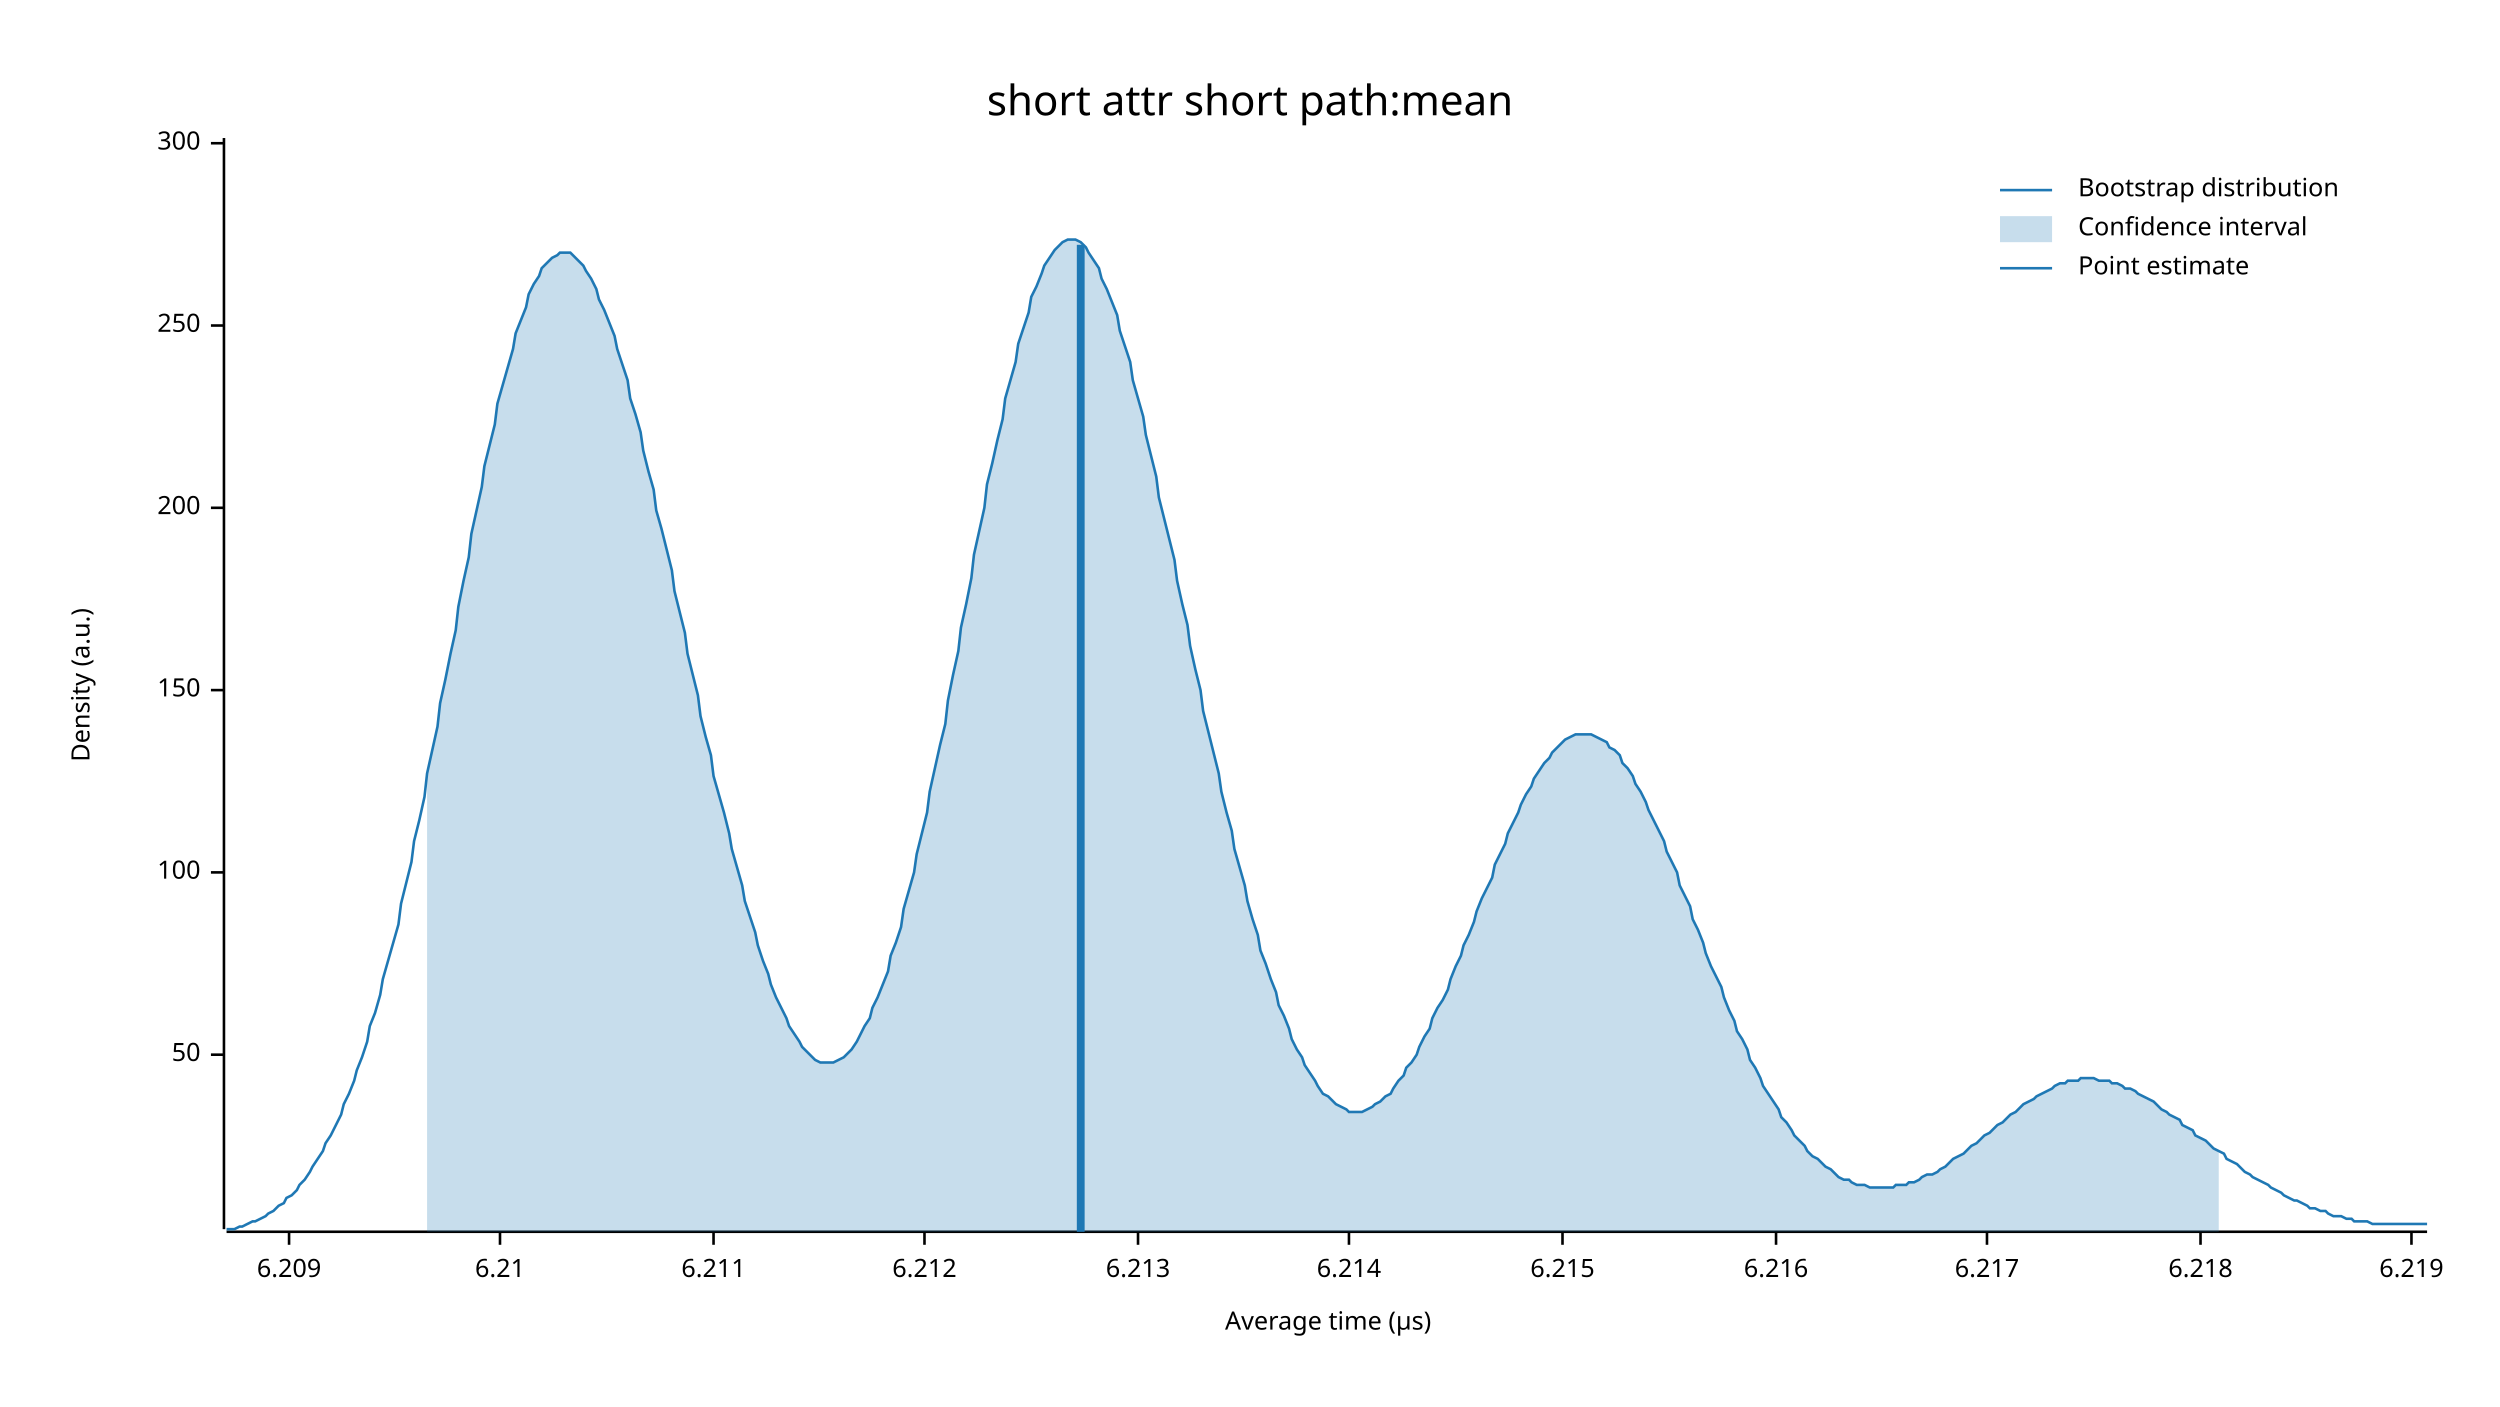
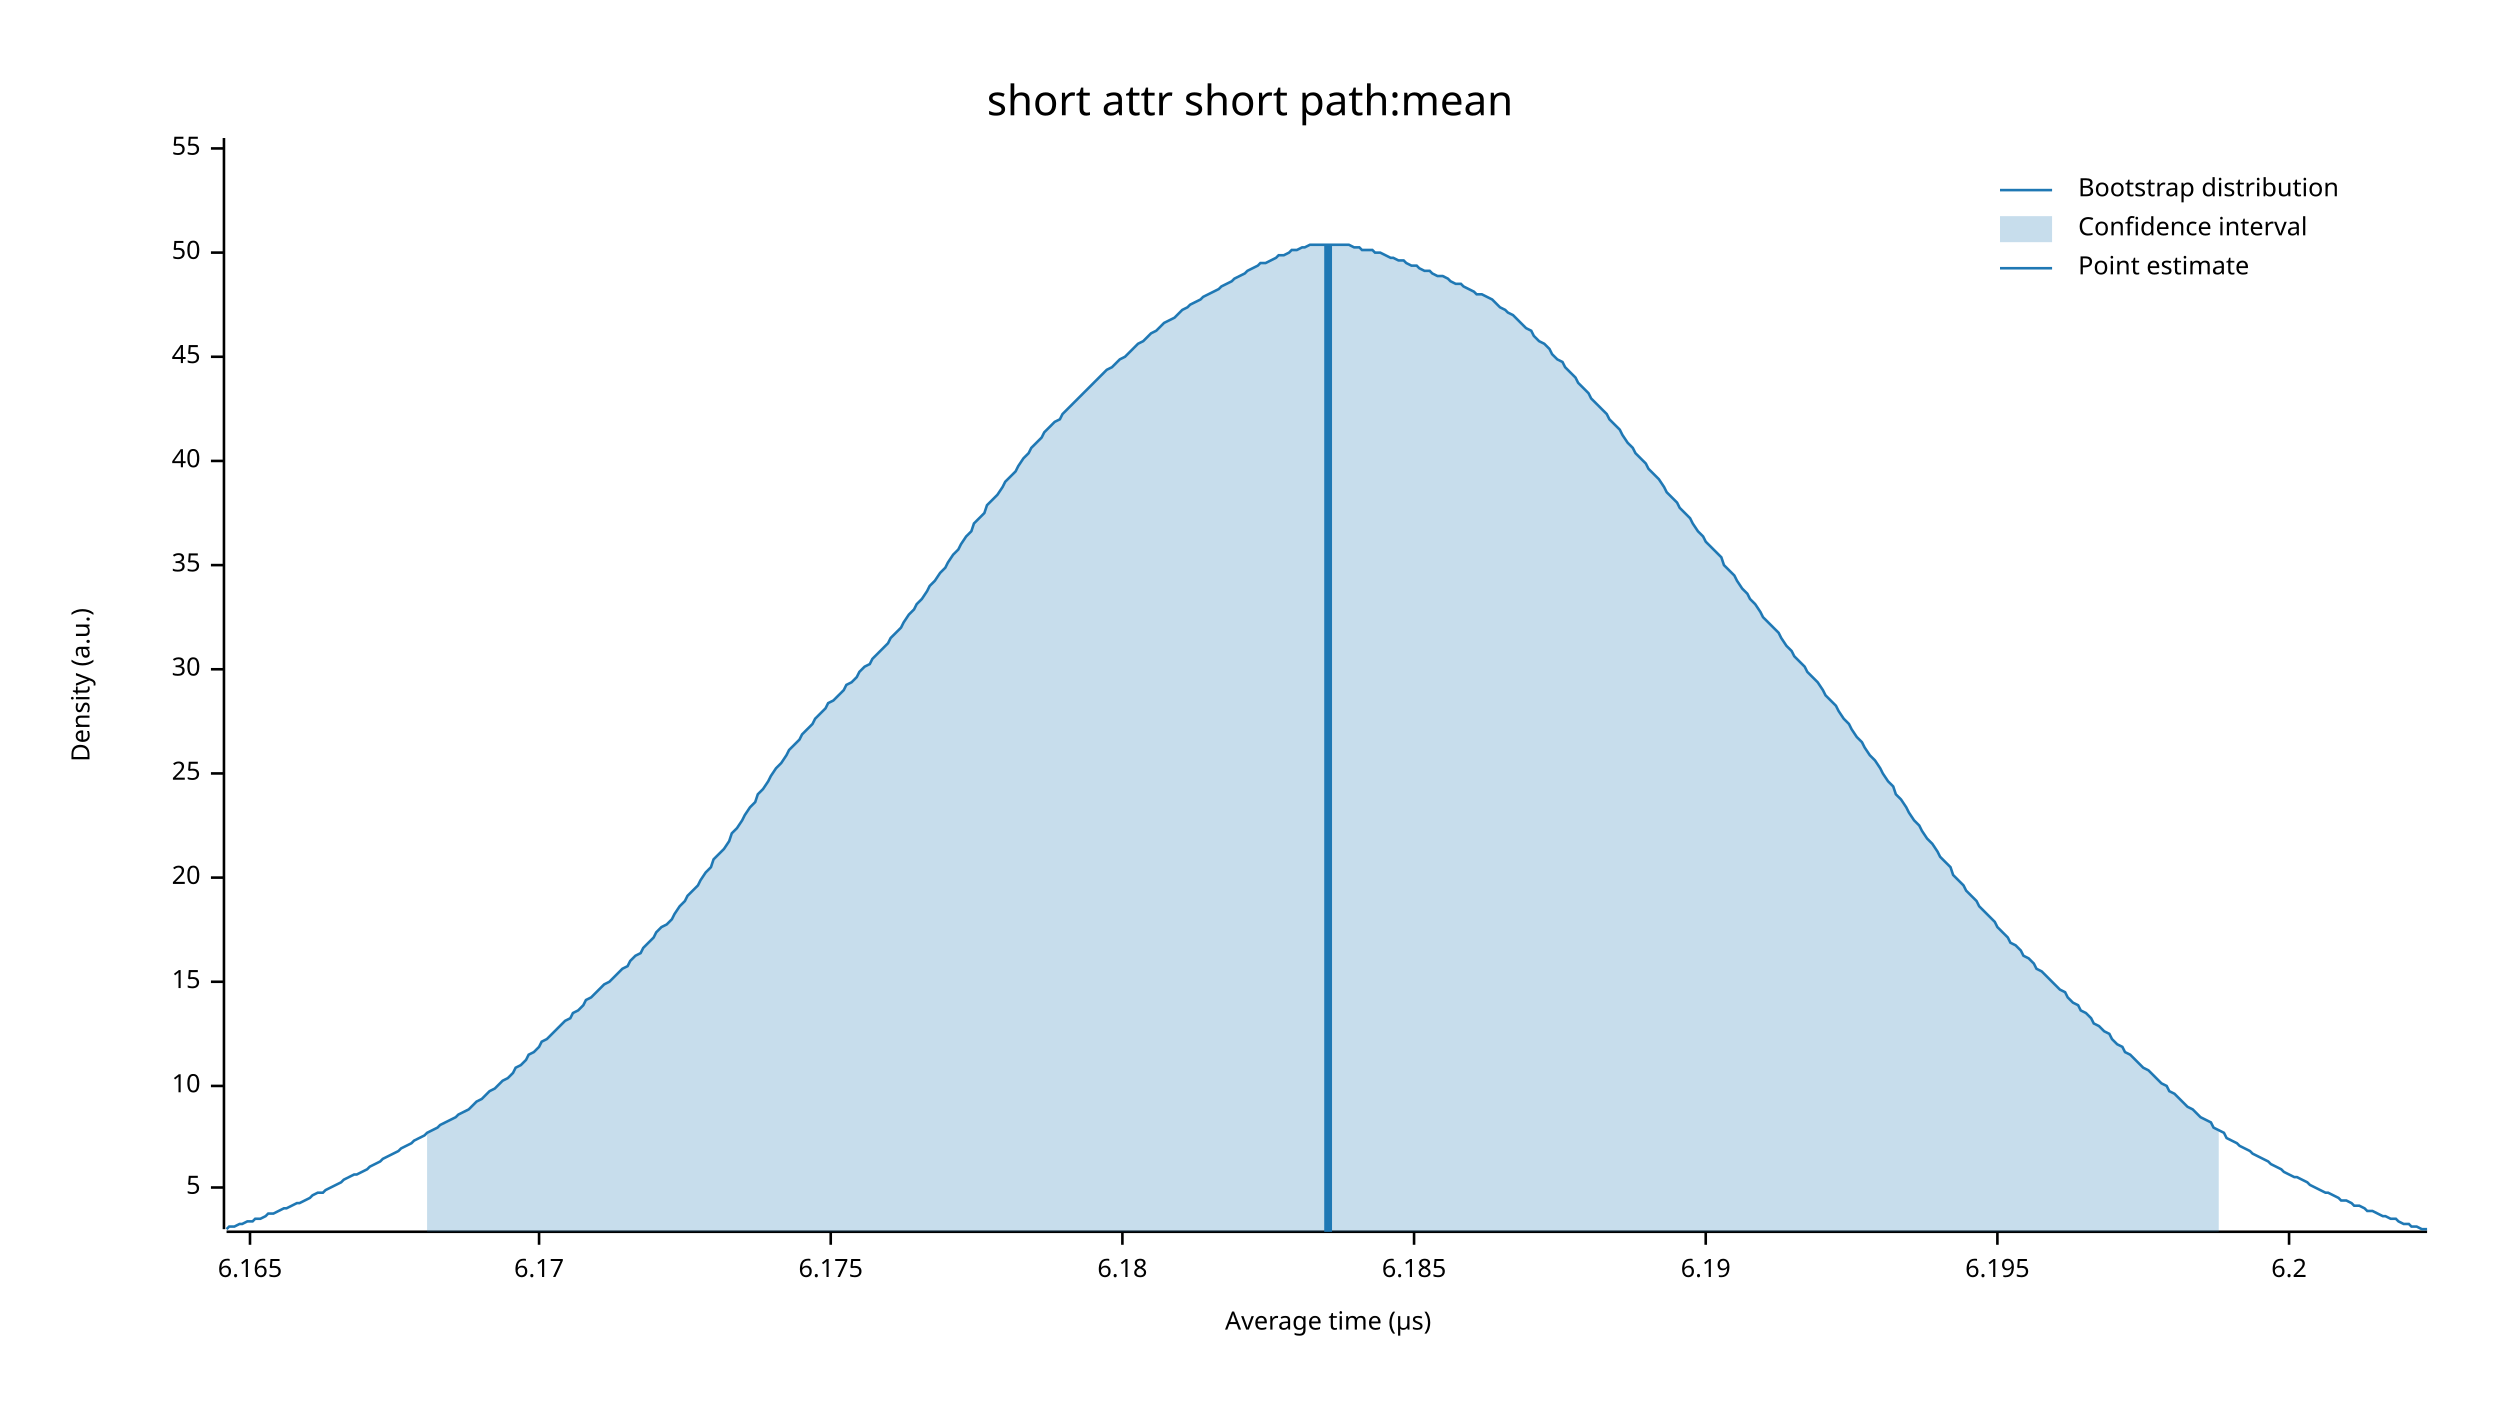
<svg xmlns="http://www.w3.org/2000/svg" width="960" height="540" viewBox="0 0 960 540">
  <text x="480" y="32" dy="0.76em" text-anchor="middle" font-family="sans-serif" font-size="16.129" opacity="1" fill="#000000">
short attr short path:mean
</text>
  <text x="27" y="263" dy="0.76em" text-anchor="middle" font-family="sans-serif" font-size="9.677" opacity="1" fill="#000000" transform="rotate(270, 27, 263)">
Density (a.u.)
</text>
  <text x="510" y="513" dy="-0.5ex" text-anchor="middle" font-family="sans-serif" font-size="9.677" opacity="1" fill="#000000">
Average time (µs)
</text>
  <polyline fill="none" opacity="1" stroke="#000000" stroke-width="1" points="86,53 86,472 " />
-   <text x="77" y="405" dy="0.5ex" text-anchor="end" font-family="sans-serif" font-size="9.677" opacity="1" fill="#000000">
+   <text x="77" y="456" dy="0.5ex" text-anchor="end" font-family="sans-serif" font-size="9.677" opacity="1" fill="#000000">
+ 5
+ </text>
+   <polyline fill="none" opacity="1" stroke="#000000" stroke-width="1" points="81,456 86,456 " />
+   <text x="77" y="417" dy="0.5ex" text-anchor="end" font-family="sans-serif" font-size="9.677" opacity="1" fill="#000000">
+ 10
+ </text>
+   <polyline fill="none" opacity="1" stroke="#000000" stroke-width="1" points="81,417 86,417 " />
+   <text x="77" y="377" dy="0.5ex" text-anchor="end" font-family="sans-serif" font-size="9.677" opacity="1" fill="#000000">
+ 15
+ </text>
+   <polyline fill="none" opacity="1" stroke="#000000" stroke-width="1" points="81,377 86,377 " />
+   <text x="77" y="337" dy="0.5ex" text-anchor="end" font-family="sans-serif" font-size="9.677" opacity="1" fill="#000000">
+ 20
+ </text>
+   <polyline fill="none" opacity="1" stroke="#000000" stroke-width="1" points="81,337 86,337 " />
+   <text x="77" y="297" dy="0.5ex" text-anchor="end" font-family="sans-serif" font-size="9.677" opacity="1" fill="#000000">
+ 25
+ </text>
+   <polyline fill="none" opacity="1" stroke="#000000" stroke-width="1" points="81,297 86,297 " />
+   <text x="77" y="257" dy="0.5ex" text-anchor="end" font-family="sans-serif" font-size="9.677" opacity="1" fill="#000000">
+ 30
+ </text>
+   <polyline fill="none" opacity="1" stroke="#000000" stroke-width="1" points="81,257 86,257 " />
+   <text x="77" y="217" dy="0.5ex" text-anchor="end" font-family="sans-serif" font-size="9.677" opacity="1" fill="#000000">
+ 35
+ </text>
+   <polyline fill="none" opacity="1" stroke="#000000" stroke-width="1" points="81,217 86,217 " />
+   <text x="77" y="177" dy="0.5ex" text-anchor="end" font-family="sans-serif" font-size="9.677" opacity="1" fill="#000000">
+ 40
+ </text>
+   <polyline fill="none" opacity="1" stroke="#000000" stroke-width="1" points="81,177 86,177 " />
+   <text x="77" y="137" dy="0.5ex" text-anchor="end" font-family="sans-serif" font-size="9.677" opacity="1" fill="#000000">
+ 45
+ </text>
+   <polyline fill="none" opacity="1" stroke="#000000" stroke-width="1" points="81,137 86,137 " />
+   <text x="77" y="97" dy="0.5ex" text-anchor="end" font-family="sans-serif" font-size="9.677" opacity="1" fill="#000000">
50
</text>
-   <polyline fill="none" opacity="1" stroke="#000000" stroke-width="1" points="81,405 86,405 " />
-   <text x="77" y="335" dy="0.5ex" text-anchor="end" font-family="sans-serif" font-size="9.677" opacity="1" fill="#000000">
- 100
+   <polyline fill="none" opacity="1" stroke="#000000" stroke-width="1" points="81,97 86,97 " />
+   <text x="77" y="57" dy="0.5ex" text-anchor="end" font-family="sans-serif" font-size="9.677" opacity="1" fill="#000000">
+ 55
</text>
-   <polyline fill="none" opacity="1" stroke="#000000" stroke-width="1" points="81,335 86,335 " />
-   <text x="77" y="265" dy="0.5ex" text-anchor="end" font-family="sans-serif" font-size="9.677" opacity="1" fill="#000000">
- 150
+   <polyline fill="none" opacity="1" stroke="#000000" stroke-width="1" points="81,57 86,57 " />
+   <polyline fill="none" opacity="1" stroke="#000000" stroke-width="1" points="87,473 932,473 " />
+   <text x="96" y="483" dy="0.76em" text-anchor="middle" font-family="sans-serif" font-size="9.677" opacity="1" fill="#000000">
+ 6.165
</text>
-   <polyline fill="none" opacity="1" stroke="#000000" stroke-width="1" points="81,265 86,265 " />
-   <text x="77" y="195" dy="0.5ex" text-anchor="end" font-family="sans-serif" font-size="9.677" opacity="1" fill="#000000">
- 200
+   <polyline fill="none" opacity="1" stroke="#000000" stroke-width="1" points="96,473 96,478 " />
+   <text x="207" y="483" dy="0.76em" text-anchor="middle" font-family="sans-serif" font-size="9.677" opacity="1" fill="#000000">
+ 6.17
</text>
-   <polyline fill="none" opacity="1" stroke="#000000" stroke-width="1" points="81,195 86,195 " />
-   <text x="77" y="125" dy="0.5ex" text-anchor="end" font-family="sans-serif" font-size="9.677" opacity="1" fill="#000000">
- 250
+   <polyline fill="none" opacity="1" stroke="#000000" stroke-width="1" points="207,473 207,478 " />
+   <text x="319" y="483" dy="0.76em" text-anchor="middle" font-family="sans-serif" font-size="9.677" opacity="1" fill="#000000">
+ 6.175
</text>
-   <polyline fill="none" opacity="1" stroke="#000000" stroke-width="1" points="81,125 86,125 " />
-   <text x="77" y="55" dy="0.5ex" text-anchor="end" font-family="sans-serif" font-size="9.677" opacity="1" fill="#000000">
- 300
+   <polyline fill="none" opacity="1" stroke="#000000" stroke-width="1" points="319,473 319,478 " />
+   <text x="431" y="483" dy="0.76em" text-anchor="middle" font-family="sans-serif" font-size="9.677" opacity="1" fill="#000000">
+ 6.18
</text>
-   <polyline fill="none" opacity="1" stroke="#000000" stroke-width="1" points="81,55 86,55 " />
-   <polyline fill="none" opacity="1" stroke="#000000" stroke-width="1" points="87,473 932,473 " />
-   <text x="111" y="483" dy="0.76em" text-anchor="middle" font-family="sans-serif" font-size="9.677" opacity="1" fill="#000000">
- 6.209
+   <polyline fill="none" opacity="1" stroke="#000000" stroke-width="1" points="431,473 431,478 " />
+   <text x="543" y="483" dy="0.76em" text-anchor="middle" font-family="sans-serif" font-size="9.677" opacity="1" fill="#000000">
+ 6.185
</text>
-   <polyline fill="none" opacity="1" stroke="#000000" stroke-width="1" points="111,473 111,478 " />
-   <text x="192" y="483" dy="0.76em" text-anchor="middle" font-family="sans-serif" font-size="9.677" opacity="1" fill="#000000">
- 6.21
+   <polyline fill="none" opacity="1" stroke="#000000" stroke-width="1" points="543,473 543,478 " />
+   <text x="655" y="483" dy="0.76em" text-anchor="middle" font-family="sans-serif" font-size="9.677" opacity="1" fill="#000000">
+ 6.19
</text>
-   <polyline fill="none" opacity="1" stroke="#000000" stroke-width="1" points="192,473 192,478 " />
-   <text x="274" y="483" dy="0.76em" text-anchor="middle" font-family="sans-serif" font-size="9.677" opacity="1" fill="#000000">
- 6.211
+   <polyline fill="none" opacity="1" stroke="#000000" stroke-width="1" points="655,473 655,478 " />
+   <text x="767" y="483" dy="0.76em" text-anchor="middle" font-family="sans-serif" font-size="9.677" opacity="1" fill="#000000">
+ 6.195
</text>
-   <polyline fill="none" opacity="1" stroke="#000000" stroke-width="1" points="274,473 274,478 " />
-   <text x="355" y="483" dy="0.76em" text-anchor="middle" font-family="sans-serif" font-size="9.677" opacity="1" fill="#000000">
- 6.212
+   <polyline fill="none" opacity="1" stroke="#000000" stroke-width="1" points="767,473 767,478 " />
+   <text x="879" y="483" dy="0.76em" text-anchor="middle" font-family="sans-serif" font-size="9.677" opacity="1" fill="#000000">
+ 6.2
</text>
-   <polyline fill="none" opacity="1" stroke="#000000" stroke-width="1" points="355,473 355,478 " />
-   <text x="437" y="483" dy="0.76em" text-anchor="middle" font-family="sans-serif" font-size="9.677" opacity="1" fill="#000000">
- 6.213
- </text>
-   <polyline fill="none" opacity="1" stroke="#000000" stroke-width="1" points="437,473 437,478 " />
-   <text x="518" y="483" dy="0.76em" text-anchor="middle" font-family="sans-serif" font-size="9.677" opacity="1" fill="#000000">
- 6.214
- </text>
-   <polyline fill="none" opacity="1" stroke="#000000" stroke-width="1" points="518,473 518,478 " />
-   <text x="600" y="483" dy="0.76em" text-anchor="middle" font-family="sans-serif" font-size="9.677" opacity="1" fill="#000000">
- 6.215
- </text>
-   <polyline fill="none" opacity="1" stroke="#000000" stroke-width="1" points="600,473 600,478 " />
-   <text x="682" y="483" dy="0.76em" text-anchor="middle" font-family="sans-serif" font-size="9.677" opacity="1" fill="#000000">
- 6.216
- </text>
-   <polyline fill="none" opacity="1" stroke="#000000" stroke-width="1" points="682,473 682,478 " />
-   <text x="763" y="483" dy="0.76em" text-anchor="middle" font-family="sans-serif" font-size="9.677" opacity="1" fill="#000000">
- 6.217
- </text>
-   <polyline fill="none" opacity="1" stroke="#000000" stroke-width="1" points="763,473 763,478 " />
-   <text x="845" y="483" dy="0.76em" text-anchor="middle" font-family="sans-serif" font-size="9.677" opacity="1" fill="#000000">
- 6.218
- </text>
-   <polyline fill="none" opacity="1" stroke="#000000" stroke-width="1" points="845,473 845,478 " />
-   <text x="926" y="483" dy="0.76em" text-anchor="middle" font-family="sans-serif" font-size="9.677" opacity="1" fill="#000000">
- 6.219
- </text>
-   <polyline fill="none" opacity="1" stroke="#000000" stroke-width="1" points="926,473 926,478 " />
-   <polyline fill="none" opacity="1" stroke="#1F78B4" stroke-width="1" points="87,472 88,472 90,472 92,471 93,471 95,470 97,469 98,469 100,468 102,467 103,466 105,465 107,463 109,462 110,460 112,459 114,457 115,455 117,453 119,450 120,448 122,445 124,442 125,439 127,436 129,432 131,428 132,424 134,420 136,415 137,411 139,406 141,400 142,394 144,389 146,382 147,376 149,369 151,362 153,355 154,347 156,339 158,331 159,323 161,315 163,306 164,297 166,288 168,279 169,270 171,261 173,251 175,242 176,233 178,223 180,214 181,205 183,196 185,187 186,179 188,171 190,163 191,155 193,148 195,141 197,134 198,128 200,123 202,118 203,113 205,109 207,106 208,103 210,101 212,99 214,98 215,97 217,97 219,97 220,98 222,100 224,102 225,104 227,107 229,111 230,115 232,119 234,124 236,129 237,134 239,140 241,146 242,153 244,159 246,166 247,173 249,181 251,188 252,196 254,203 256,211 258,219 259,227 261,235 263,243 264,251 266,259 268,267 269,275 271,283 273,290 274,298 276,305 278,312 280,320 281,326 283,333 285,340 286,346 288,352 290,358 291,363 293,369 295,374 296,378 298,383 300,387 302,391 303,394 305,397 307,400 308,402 310,404 312,406 313,407 315,408 317,408 318,408 320,408 322,407 324,406 325,405 327,403 329,400 330,398 332,394 334,391 335,387 337,383 339,378 341,373 342,367 344,362 346,356 347,349 349,342 351,335 352,328 354,320 356,312 357,304 359,295 361,286 363,278 364,269 366,259 368,250 369,241 371,232 373,222 374,213 376,204 378,195 379,186 381,178 383,169 385,161 386,153 388,146 390,139 391,132 393,126 395,120 396,114 398,110 400,105 401,102 403,99 405,96 407,94 408,93 410,92 412,92 413,92 415,93 417,95 418,97 420,100 422,103 423,107 425,111 427,116 429,121 430,127 432,133 434,139 435,146 437,153 439,160 440,167 442,175 444,183 445,191 447,199 449,207 451,215 452,223 454,232 456,240 457,248 459,257 461,265 462,273 464,281 466,289 468,297 469,304 471,312 473,319 474,326 476,333 478,340 479,346 481,353 483,359 484,365 486,370 488,376 490,381 491,386 493,390 495,395 496,399 498,403 500,406 501,409 503,412 505,415 506,417 508,420 510,421 512,423 513,424 515,425 517,426 518,427 520,427 522,427 523,427 525,426 527,425 528,424 530,423 532,421 534,420 535,418 537,415 539,413 540,410 542,408 544,405 545,402 547,398 549,395 550,391 552,387 554,384 556,380 557,376 559,371 561,367 562,363 564,359 566,354 567,350 569,345 571,341 573,337 574,332 576,328 578,324 579,320 581,316 583,312 584,309 586,305 588,302 589,299 591,296 593,293 595,291 596,289 598,287 600,285 601,284 603,283 605,282 606,282 608,282 610,282 611,282 613,283 615,284 617,285 618,287 620,288 622,290 623,293 625,295 627,298 628,301 630,304 632,308 633,311 635,315 637,319 639,323 640,327 642,331 644,335 645,340 647,344 649,348 650,353 652,357 654,362 655,366 657,371 659,375 661,379 662,383 664,388 666,392 667,396 669,399 671,403 672,407 674,410 676,414 677,417 679,420 681,423 683,426 684,429 686,431 688,434 689,436 691,438 693,440 694,442 696,444 698,445 700,447 701,448 703,449 705,451 706,452 708,453 710,453 711,454 713,455 715,455 716,455 718,456 720,456 722,456 723,456 725,456 727,456 728,455 730,455 732,455 733,454 735,454 737,453 738,452 740,451 742,451 744,450 745,449 747,448 749,446 750,445 752,444 754,443 755,442 757,440 759,439 760,438 762,436 764,435 766,433 767,432 769,431 771,429 772,428 774,427 776,425 777,424 779,423 781,422 782,421 784,420 786,419 788,418 789,417 791,416 793,416 794,415 796,415 798,415 799,414 801,414 803,414 804,414 806,415 808,415 810,415 811,416 813,416 815,417 816,418 818,418 820,419 821,420 823,421 825,422 827,423 828,424 830,426 832,427 833,428 835,429 837,430 838,432 840,433 842,434 843,436 845,437 847,438 849,440 850,441 852,442 854,443 855,445 857,446 859,447 860,448 862,450 864,451 865,452 867,453 869,454 871,455 872,456 874,457 876,458 877,459 879,460 881,461 882,461 884,462 886,463 887,464 889,464 891,465 893,465 894,466 896,467 898,467 899,467 901,468 903,468 904,469 906,469 908,469 909,469 911,470 913,470 915,470 916,470 918,470 920,470 921,470 923,470 925,470 926,470 928,470 930,470 932,470 " />
-   <polygon opacity="0.25" fill="#1F78B4" points="164,297 166,288 168,279 169,270 171,261 173,251 175,242 176,233 178,223 180,214 181,205 183,196 185,187 186,179 188,171 190,163 191,155 193,148 195,141 197,134 198,128 200,123 202,118 203,113 205,109 207,106 208,103 210,101 212,99 214,98 215,97 217,97 219,97 220,98 222,100 224,102 225,104 227,107 229,111 230,115 232,119 234,124 236,129 237,134 239,140 241,146 242,153 244,159 246,166 247,173 249,181 251,188 252,196 254,203 256,211 258,219 259,227 261,235 263,243 264,251 266,259 268,267 269,275 271,283 273,290 274,298 276,305 278,312 280,320 281,326 283,333 285,340 286,346 288,352 290,358 291,363 293,369 295,374 296,378 298,383 300,387 302,391 303,394 305,397 307,400 308,402 310,404 312,406 313,407 315,408 317,408 318,408 320,408 322,407 324,406 325,405 327,403 329,400 330,398 332,394 334,391 335,387 337,383 339,378 341,373 342,367 344,362 346,356 347,349 349,342 351,335 352,328 354,320 356,312 357,304 359,295 361,286 363,278 364,269 366,259 368,250 369,241 371,232 373,222 374,213 376,204 378,195 379,186 381,178 383,169 385,161 386,153 388,146 390,139 391,132 393,126 395,120 396,114 398,110 400,105 401,102 403,99 405,96 407,94 408,93 410,92 412,92 413,92 415,93 417,95 418,97 420,100 422,103 423,107 425,111 427,116 429,121 430,127 432,133 434,139 435,146 437,153 439,160 440,167 442,175 444,183 445,191 447,199 449,207 451,215 452,223 454,232 456,240 457,248 459,257 461,265 462,273 464,281 466,289 468,297 469,304 471,312 473,319 474,326 476,333 478,340 479,346 481,353 483,359 484,365 486,370 488,376 490,381 491,386 493,390 495,395 496,399 498,403 500,406 501,409 503,412 505,415 506,417 508,420 510,421 512,423 513,424 515,425 517,426 518,427 520,427 522,427 523,427 525,426 527,425 528,424 530,423 532,421 534,420 535,418 537,415 539,413 540,410 542,408 544,405 545,402 547,398 549,395 550,391 552,387 554,384 556,380 557,376 559,371 561,367 562,363 564,359 566,354 567,350 569,345 571,341 573,337 574,332 576,328 578,324 579,320 581,316 583,312 584,309 586,305 588,302 589,299 591,296 593,293 595,291 596,289 598,287 600,285 601,284 603,283 605,282 606,282 608,282 610,282 611,282 613,283 615,284 617,285 618,287 620,288 622,290 623,293 625,295 627,298 628,301 630,304 632,308 633,311 635,315 637,319 639,323 640,327 642,331 644,335 645,340 647,344 649,348 650,353 652,357 654,362 655,366 657,371 659,375 661,379 662,383 664,388 666,392 667,396 669,399 671,403 672,407 674,410 676,414 677,417 679,420 681,423 683,426 684,429 686,431 688,434 689,436 691,438 693,440 694,442 696,444 698,445 700,447 701,448 703,449 705,451 706,452 708,453 710,453 711,454 713,455 715,455 716,455 718,456 720,456 722,456 723,456 725,456 727,456 728,455 730,455 732,455 733,454 735,454 737,453 738,452 740,451 742,451 744,450 745,449 747,448 749,446 750,445 752,444 754,443 755,442 757,440 759,439 760,438 762,436 764,435 766,433 767,432 769,431 771,429 772,428 774,427 776,425 777,424 779,423 781,422 782,421 784,420 786,419 788,418 789,417 791,416 793,416 794,415 796,415 798,415 799,414 801,414 803,414 804,414 806,415 808,415 810,415 811,416 813,416 815,417 816,418 818,418 820,419 821,420 823,421 825,422 827,423 828,424 830,426 832,427 833,428 835,429 837,430 838,432 840,433 842,434 843,436 845,437 847,438 849,440 850,441 852,442 852,473 164,473 " />
-   <polyline fill="none" opacity="1" stroke="#1F78B4" stroke-width="3" points="415,473 415,94 " />
+   <polyline fill="none" opacity="1" stroke="#000000" stroke-width="1" points="879,473 879,478 " />
+   <polyline fill="none" opacity="1" stroke="#1F78B4" stroke-width="1" points="87,472 88,471 90,471 92,470 93,470 95,469 97,469 98,468 100,468 102,467 103,466 105,466 107,465 109,464 110,464 112,463 114,462 115,462 117,461 119,460 120,459 122,458 124,458 125,457 127,456 129,455 131,454 132,453 134,452 136,451 137,451 139,450 141,449 142,448 144,447 146,446 147,445 149,444 151,443 153,442 154,441 156,440 158,439 159,438 161,437 163,436 164,435 166,434 168,433 169,432 171,431 173,430 175,429 176,428 178,427 180,426 181,425 183,423 185,422 186,421 188,419 190,418 191,417 193,415 195,414 197,412 198,410 200,409 202,407 203,405 205,404 207,402 208,400 210,399 212,397 214,395 215,394 217,392 219,391 220,389 222,388 224,386 225,384 227,383 229,381 230,380 232,378 234,377 236,375 237,374 239,372 241,371 242,369 244,367 246,366 247,364 249,362 251,360 252,358 254,356 256,355 258,353 259,351 261,348 263,346 264,344 266,342 268,340 269,338 271,335 273,333 274,330 276,328 278,326 280,323 281,320 283,318 285,315 286,313 288,310 290,308 291,305 293,303 295,300 296,298 298,295 300,293 302,290 303,288 305,286 307,284 308,282 310,280 312,278 313,276 315,274 317,272 318,270 320,269 322,267 324,265 325,263 327,262 329,260 330,258 332,256 334,255 335,253 337,251 339,249 341,247 342,245 344,243 346,241 347,239 349,236 351,234 352,232 354,230 356,227 357,225 359,223 361,220 363,218 364,216 366,213 368,211 369,209 371,206 373,204 374,201 376,199 378,197 379,194 381,192 383,190 385,187 386,185 388,183 390,181 391,179 393,176 395,174 396,172 398,170 400,168 401,166 403,164 405,162 407,161 408,159 410,157 412,155 413,154 415,152 417,150 418,149 420,147 422,145 423,144 425,142 427,141 429,139 430,138 432,137 434,135 435,134 437,132 439,131 440,130 442,128 444,127 445,126 447,124 449,123 451,122 452,121 454,119 456,118 457,117 459,116 461,115 462,114 464,113 466,112 468,111 469,110 471,109 473,108 474,107 476,106 478,105 479,104 481,103 483,102 484,101 486,101 488,100 490,99 491,98 493,98 495,97 496,96 498,96 500,95 501,95 503,94 505,94 506,94 508,94 510,94 512,94 513,94 515,94 517,94 518,94 520,95 522,95 523,96 525,96 527,96 528,97 530,97 532,98 534,99 535,99 537,100 539,100 540,101 542,102 544,102 545,103 547,104 549,104 550,105 552,106 554,106 556,107 557,108 559,109 561,109 562,110 564,111 566,112 567,113 569,113 571,114 573,115 574,116 576,118 578,119 579,120 581,121 583,123 584,124 586,126 588,127 589,129 591,131 593,132 595,134 596,136 598,138 600,139 601,141 603,143 605,145 606,147 608,149 610,151 611,153 613,155 615,157 617,159 618,161 620,163 622,165 623,167 625,170 627,172 628,174 630,176 632,178 633,180 635,182 637,184 639,187 640,189 642,191 644,193 645,195 647,197 649,199 650,201 652,204 654,206 655,208 657,210 659,212 661,214 662,217 664,219 666,221 667,223 669,226 671,228 672,230 674,232 676,235 677,237 679,239 681,241 683,243 684,245 686,248 688,250 689,252 691,254 693,256 694,258 696,260 698,262 700,265 701,267 703,269 705,271 706,273 708,276 710,278 711,280 713,283 715,285 716,287 718,290 720,292 722,295 723,297 725,300 727,302 728,305 730,307 732,310 733,312 735,315 737,317 738,319 740,322 742,324 744,327 745,329 747,331 749,333 750,336 752,338 754,340 755,342 757,344 759,346 760,348 762,350 764,352 766,354 767,356 769,358 771,360 772,362 774,363 776,365 777,367 779,368 781,370 782,372 784,373 786,375 788,377 789,378 791,380 793,381 794,383 796,385 798,386 799,388 801,389 803,391 804,393 806,394 808,396 810,397 811,399 813,401 815,402 816,404 818,405 820,407 821,408 823,410 825,411 827,413 828,414 830,416 832,417 833,419 835,420 837,422 838,423 840,425 842,426 843,427 845,429 847,430 849,431 850,433 852,434 854,435 855,437 857,438 859,439 860,440 862,441 864,442 865,443 867,444 869,445 871,446 872,447 874,448 876,449 877,450 879,451 881,452 882,452 884,453 886,454 887,455 889,456 891,457 893,458 894,458 896,459 898,460 899,461 901,461 903,462 904,463 906,463 908,464 909,465 911,465 913,466 915,467 916,467 918,468 920,468 921,469 923,470 925,470 926,471 928,471 930,472 932,472 " />
+   <polygon opacity="0.25" fill="#1F78B4" points="164,435 166,434 168,433 169,432 171,431 173,430 175,429 176,428 178,427 180,426 181,425 183,423 185,422 186,421 188,419 190,418 191,417 193,415 195,414 197,412 198,410 200,409 202,407 203,405 205,404 207,402 208,400 210,399 212,397 214,395 215,394 217,392 219,391 220,389 222,388 224,386 225,384 227,383 229,381 230,380 232,378 234,377 236,375 237,374 239,372 241,371 242,369 244,367 246,366 247,364 249,362 251,360 252,358 254,356 256,355 258,353 259,351 261,348 263,346 264,344 266,342 268,340 269,338 271,335 273,333 274,330 276,328 278,326 280,323 281,320 283,318 285,315 286,313 288,310 290,308 291,305 293,303 295,300 296,298 298,295 300,293 302,290 303,288 305,286 307,284 308,282 310,280 312,278 313,276 315,274 317,272 318,270 320,269 322,267 324,265 325,263 327,262 329,260 330,258 332,256 334,255 335,253 337,251 339,249 341,247 342,245 344,243 346,241 347,239 349,236 351,234 352,232 354,230 356,227 357,225 359,223 361,220 363,218 364,216 366,213 368,211 369,209 371,206 373,204 374,201 376,199 378,197 379,194 381,192 383,190 385,187 386,185 388,183 390,181 391,179 393,176 395,174 396,172 398,170 400,168 401,166 403,164 405,162 407,161 408,159 410,157 412,155 413,154 415,152 417,150 418,149 420,147 422,145 423,144 425,142 427,141 429,139 430,138 432,137 434,135 435,134 437,132 439,131 440,130 442,128 444,127 445,126 447,124 449,123 451,122 452,121 454,119 456,118 457,117 459,116 461,115 462,114 464,113 466,112 468,111 469,110 471,109 473,108 474,107 476,106 478,105 479,104 481,103 483,102 484,101 486,101 488,100 490,99 491,98 493,98 495,97 496,96 498,96 500,95 501,95 503,94 505,94 506,94 508,94 510,94 512,94 513,94 515,94 517,94 518,94 520,95 522,95 523,96 525,96 527,96 528,97 530,97 532,98 534,99 535,99 537,100 539,100 540,101 542,102 544,102 545,103 547,104 549,104 550,105 552,106 554,106 556,107 557,108 559,109 561,109 562,110 564,111 566,112 567,113 569,113 571,114 573,115 574,116 576,118 578,119 579,120 581,121 583,123 584,124 586,126 588,127 589,129 591,131 593,132 595,134 596,136 598,138 600,139 601,141 603,143 605,145 606,147 608,149 610,151 611,153 613,155 615,157 617,159 618,161 620,163 622,165 623,167 625,170 627,172 628,174 630,176 632,178 633,180 635,182 637,184 639,187 640,189 642,191 644,193 645,195 647,197 649,199 650,201 652,204 654,206 655,208 657,210 659,212 661,214 662,217 664,219 666,221 667,223 669,226 671,228 672,230 674,232 676,235 677,237 679,239 681,241 683,243 684,245 686,248 688,250 689,252 691,254 693,256 694,258 696,260 698,262 700,265 701,267 703,269 705,271 706,273 708,276 710,278 711,280 713,283 715,285 716,287 718,290 720,292 722,295 723,297 725,300 727,302 728,305 730,307 732,310 733,312 735,315 737,317 738,319 740,322 742,324 744,327 745,329 747,331 749,333 750,336 752,338 754,340 755,342 757,344 759,346 760,348 762,350 764,352 766,354 767,356 769,358 771,360 772,362 774,363 776,365 777,367 779,368 781,370 782,372 784,373 786,375 788,377 789,378 791,380 793,381 794,383 796,385 798,386 799,388 801,389 803,391 804,393 806,394 808,396 810,397 811,399 813,401 815,402 816,404 818,405 820,407 821,408 823,410 825,411 827,413 828,414 830,416 832,417 833,419 835,420 837,422 838,423 840,425 842,426 843,427 845,429 847,430 849,431 850,433 852,434 852,473 164,473 " />
+   <polyline fill="none" opacity="1" stroke="#1F78B4" stroke-width="3" points="510,473 510,94 " />
  <text x="798" y="68" dy="0.76em" text-anchor="start" font-family="sans-serif" font-size="9.677" opacity="1" fill="#000000">
Bootstrap distribution
</text>
  <text x="798" y="83" dy="0.76em" text-anchor="start" font-family="sans-serif" font-size="9.677" opacity="1" fill="#000000">
Confidence interval
</text>
  <text x="798" y="98" dy="0.76em" text-anchor="start" font-family="sans-serif" font-size="9.677" opacity="1" fill="#000000">
Point estimate
</text>
  <polyline fill="none" opacity="1" stroke="#1F78B4" stroke-width="1" points="768,73 788,73 " />
  <rect x="768" y="83" width="20" height="10" opacity="0.25" fill="#1F78B4" stroke="none" />
  <polyline fill="none" opacity="1" stroke="#1F78B4" stroke-width="1" points="768,103 788,103 " />
</svg>
